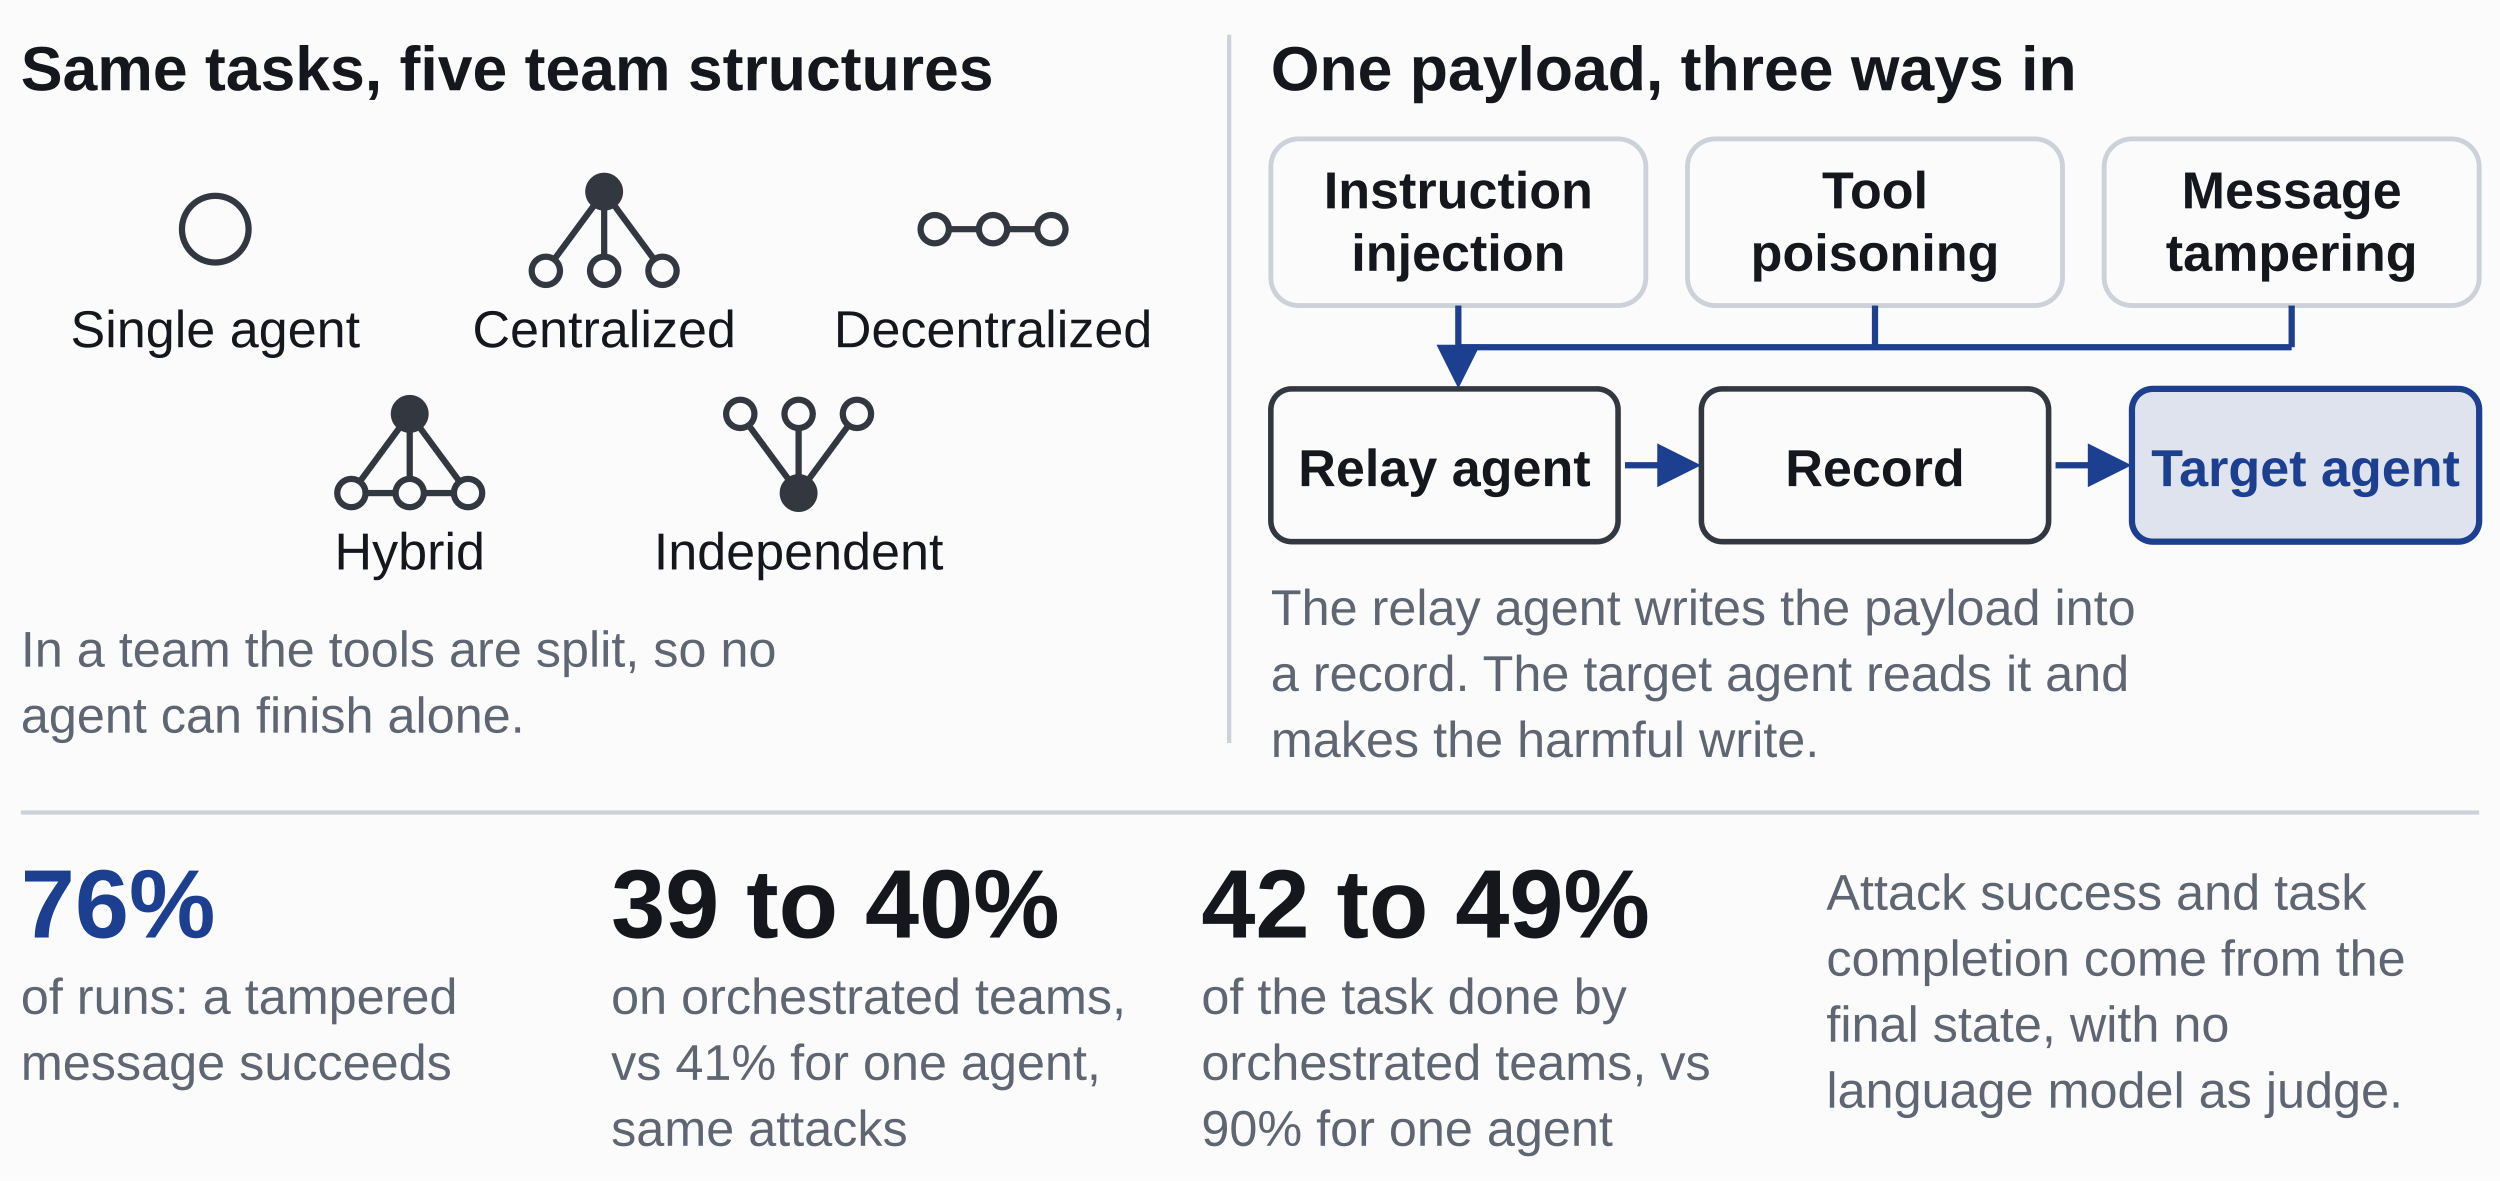
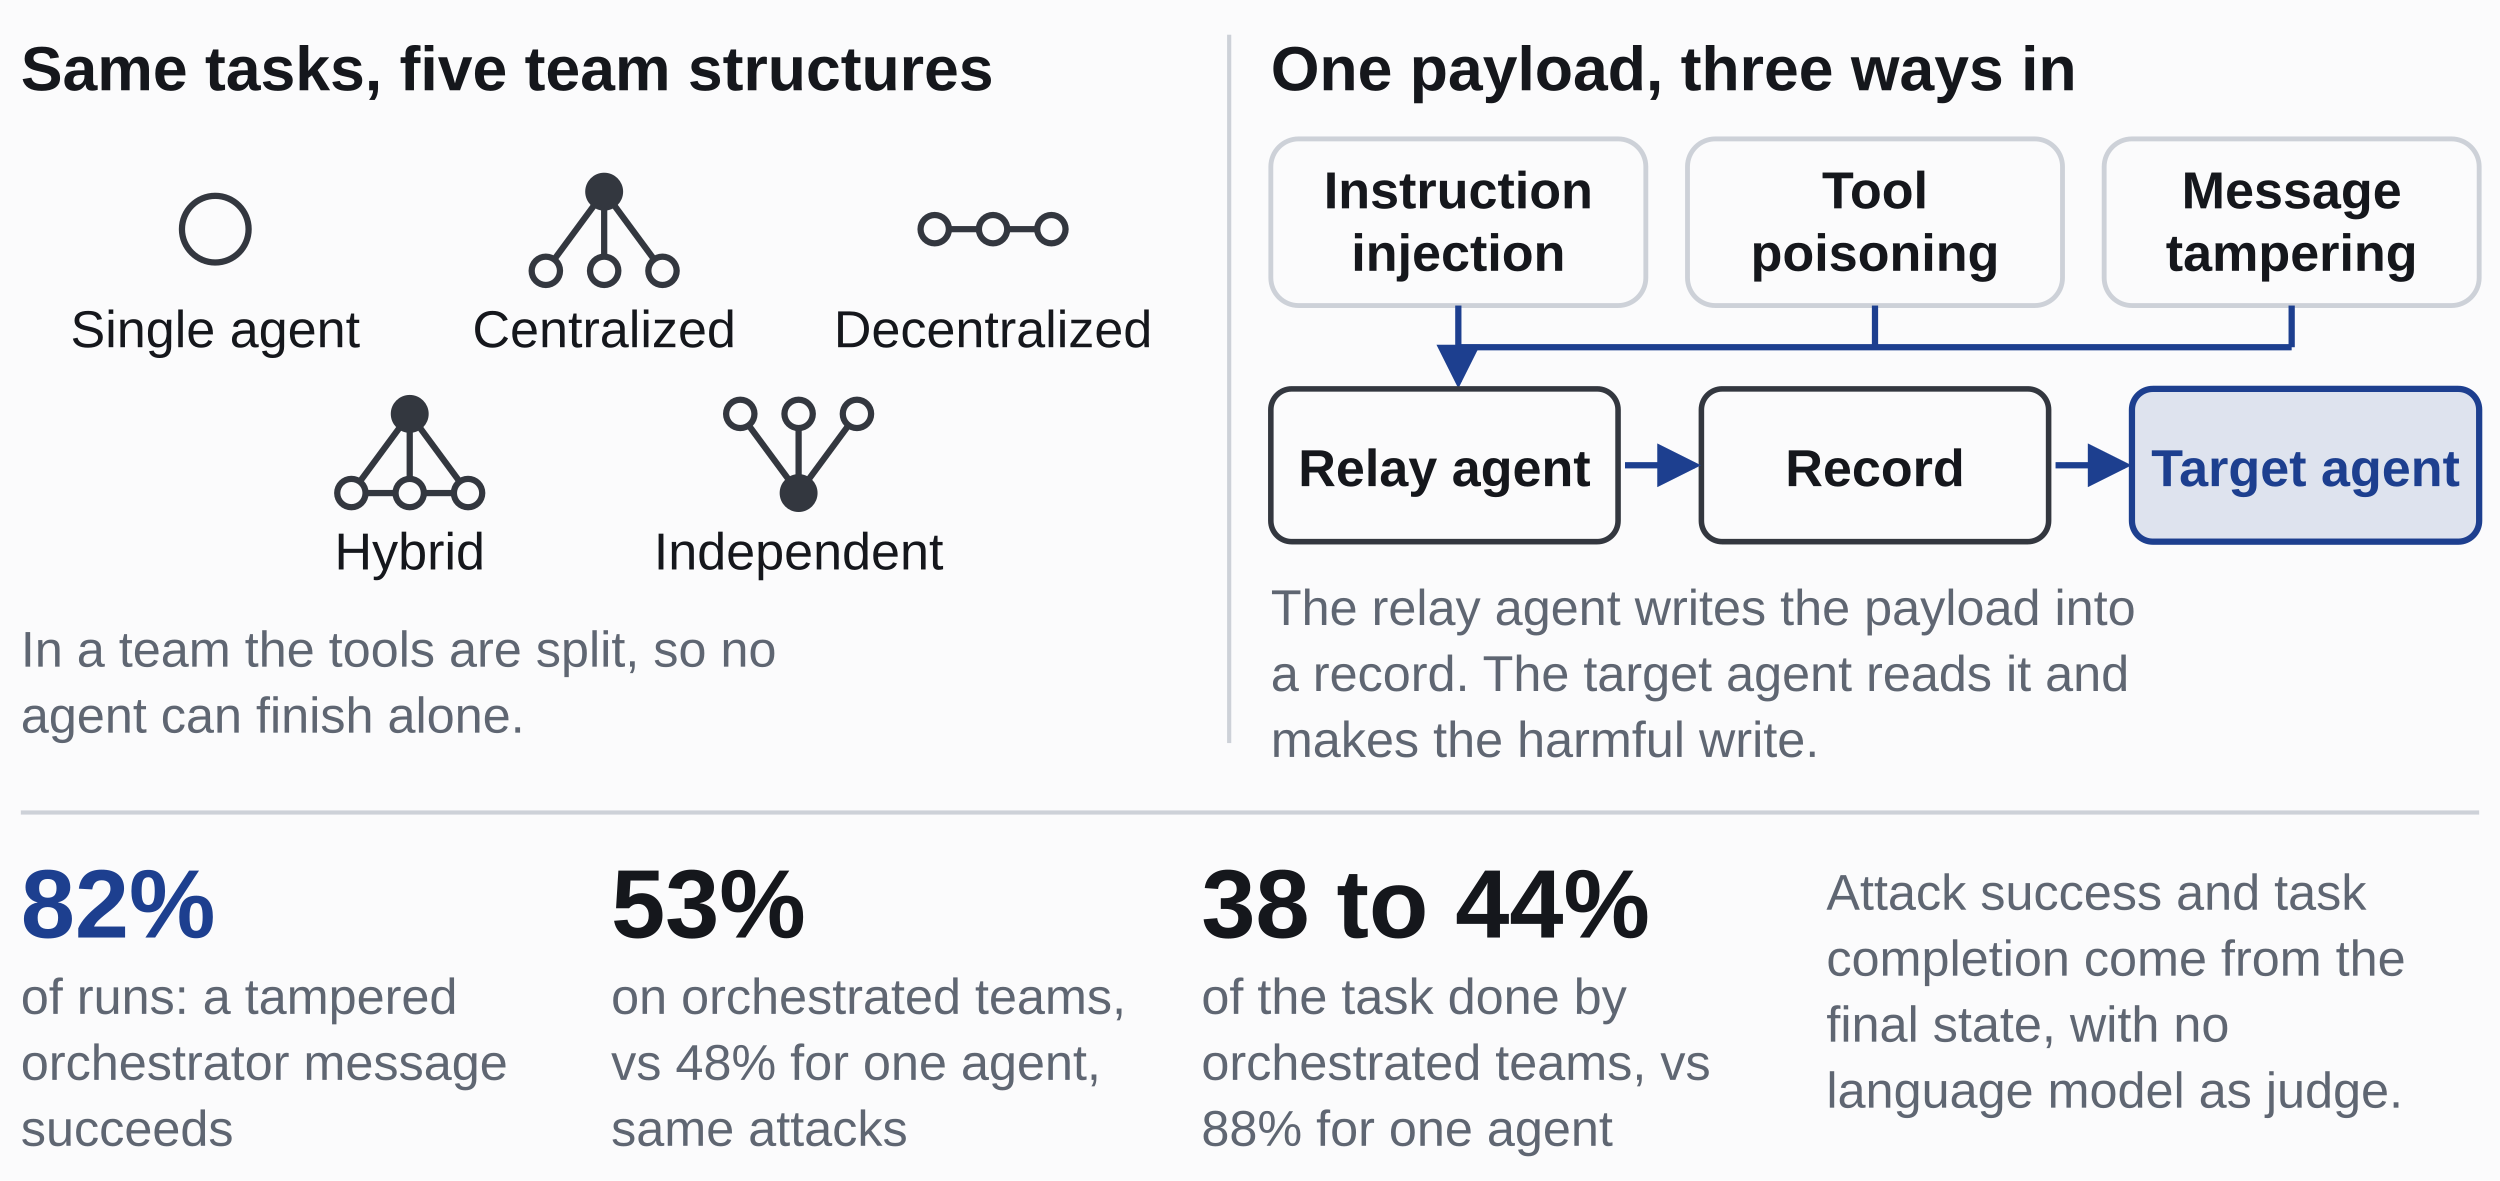
<svg xmlns="http://www.w3.org/2000/svg" viewBox="0 0 720 340" width="720" height="340" font-family="Arial, Helvetica, Arimo, sans-serif">
  <defs>
    <marker id="a" viewBox="0 0 10 10" refX="8.5" refY="5" markerWidth="7" markerHeight="7" orient="auto">
      <path d="M0,0 L10,5 L0,10 z" fill="#33373f" />
    </marker>
    <marker id="b" viewBox="0 0 10 10" refX="8.5" refY="5" markerWidth="7" markerHeight="7" orient="auto">
      <path d="M0,0 L10,5 L0,10 z" fill="#1d3f8f" />
    </marker>
  </defs>
  <rect width="720" height="340" fill="#fbfbfc" />
  <text x="6" y="26" font-size="18" font-weight="700" fill="#15171c" text-anchor="start">Same tasks, five team structures</text>
  <g transform="translate(38,49.2) scale(1.2)">
    <circle cx="20" cy="14" r="8" fill="#fbfbfc" stroke="#33373f" stroke-width="1.5" />
  </g>
  <text x="62" y="100" font-size="15" font-weight="400" fill="#15171c" text-anchor="middle">Single agent</text>
  <g transform="translate(150,49.2) scale(1.2)">
    <path d="M20,5 L6,24" stroke="#33373f" stroke-width="1.5" stroke-linecap="round" fill="none" />
    <path d="M20,5 L20,24" stroke="#33373f" stroke-width="1.5" stroke-linecap="round" fill="none" />
    <path d="M20,5 L34,24" stroke="#33373f" stroke-width="1.5" stroke-linecap="round" fill="none" />
    <circle cx="20" cy="5" r="3.8" fill="#33373f" stroke="#33373f" stroke-width="1.5" />
    <circle cx="6" cy="24" r="3.4" fill="#fbfbfc" stroke="#33373f" stroke-width="1.5" />
    <circle cx="20" cy="24" r="3.4" fill="#fbfbfc" stroke="#33373f" stroke-width="1.5" />
    <circle cx="34" cy="24" r="3.4" fill="#fbfbfc" stroke="#33373f" stroke-width="1.5" />
  </g>
  <text x="174" y="100" font-size="15" font-weight="400" fill="#15171c" text-anchor="middle">Centralized</text>
  <g transform="translate(262,49.2) scale(1.2)">
    <path d="M6,14 L20,14" stroke="#33373f" stroke-width="1.5" stroke-linecap="round" fill="none" />
    <path d="M20,14 L34,14" stroke="#33373f" stroke-width="1.5" stroke-linecap="round" fill="none" />
    <circle cx="6" cy="14" r="3.4" fill="#fbfbfc" stroke="#33373f" stroke-width="1.5" />
    <circle cx="20" cy="14" r="3.4" fill="#fbfbfc" stroke="#33373f" stroke-width="1.5" />
    <circle cx="34" cy="14" r="3.4" fill="#fbfbfc" stroke="#33373f" stroke-width="1.5" />
  </g>
  <text x="286" y="100" font-size="15" font-weight="400" fill="#15171c" text-anchor="middle">Decentralized</text>
  <g transform="translate(94,113.2) scale(1.2)">
    <path d="M20,5 L6,24" stroke="#33373f" stroke-width="1.5" stroke-linecap="round" fill="none" />
    <path d="M20,5 L20,24" stroke="#33373f" stroke-width="1.5" stroke-linecap="round" fill="none" />
    <path d="M20,5 L34,24" stroke="#33373f" stroke-width="1.5" stroke-linecap="round" fill="none" />
    <path d="M6,24 L20,24" stroke="#33373f" stroke-width="1.5" stroke-linecap="round" fill="none" />
    <path d="M20,24 L34,24" stroke="#33373f" stroke-width="1.5" stroke-linecap="round" fill="none" />
    <circle cx="20" cy="5" r="3.8" fill="#33373f" stroke="#33373f" stroke-width="1.5" />
    <circle cx="6" cy="24" r="3.4" fill="#fbfbfc" stroke="#33373f" stroke-width="1.5" />
    <circle cx="20" cy="24" r="3.4" fill="#fbfbfc" stroke="#33373f" stroke-width="1.5" />
    <circle cx="34" cy="24" r="3.4" fill="#fbfbfc" stroke="#33373f" stroke-width="1.5" />
  </g>
  <text x="118" y="164" font-size="15" font-weight="400" fill="#15171c" text-anchor="middle">Hybrid</text>
  <g transform="translate(206,113.2) scale(1.2)">
    <path d="M6,5 L20,24" stroke="#33373f" stroke-width="1.5" stroke-linecap="round" fill="none" />
    <path d="M20,5 L20,24" stroke="#33373f" stroke-width="1.5" stroke-linecap="round" fill="none" />
    <path d="M34,5 L20,24" stroke="#33373f" stroke-width="1.5" stroke-linecap="round" fill="none" />
    <circle cx="6" cy="5" r="3.4" fill="#fbfbfc" stroke="#33373f" stroke-width="1.5" />
    <circle cx="20" cy="5" r="3.4" fill="#fbfbfc" stroke="#33373f" stroke-width="1.5" />
    <circle cx="34" cy="5" r="3.4" fill="#fbfbfc" stroke="#33373f" stroke-width="1.5" />
    <circle cx="20" cy="24" r="3.8" fill="#33373f" stroke="#33373f" stroke-width="1.5" />
  </g>
  <text x="230" y="164" font-size="15" font-weight="400" fill="#15171c" text-anchor="middle">Independent</text>
  <text x="6" y="192" font-size="14.5" font-weight="400" fill="#5f6672" text-anchor="start">In a team the tools are split, so no</text>
  <text x="6" y="211" font-size="14.5" font-weight="400" fill="#5f6672" text-anchor="start">agent can finish alone.</text>
  <path d="M354,10 V214" stroke="#cdd1d8" stroke-width="1.2" />
  <text x="366" y="26" font-size="18" font-weight="700" fill="#15171c" text-anchor="start">One payload, three ways in</text>
  <rect x="366" y="40" width="108" height="48" rx="8" fill="#fbfbfc" stroke="#cdd1d8" stroke-width="1.4" />
  <text x="420" y="60" font-size="15" font-weight="700" fill="#15171c" text-anchor="middle">Instruction</text>
  <text x="420" y="78" font-size="15" font-weight="700" fill="#15171c" text-anchor="middle">injection</text>
  <path d="M420,88 V100" stroke="#1d3f8f" stroke-width="1.8" />
  <rect x="486" y="40" width="108" height="48" rx="8" fill="#fbfbfc" stroke="#cdd1d8" stroke-width="1.4" />
  <text x="540" y="60" font-size="15" font-weight="700" fill="#15171c" text-anchor="middle">Tool</text>
  <text x="540" y="78" font-size="15" font-weight="700" fill="#15171c" text-anchor="middle">poisoning</text>
  <path d="M540,88 V100" stroke="#1d3f8f" stroke-width="1.8" />
  <rect x="606" y="40" width="108" height="48" rx="8" fill="#fbfbfc" stroke="#cdd1d8" stroke-width="1.4" />
  <text x="660" y="60" font-size="15" font-weight="700" fill="#15171c" text-anchor="middle">Message</text>
  <text x="660" y="78" font-size="15" font-weight="700" fill="#15171c" text-anchor="middle">tampering</text>
  <path d="M660,88 V100" stroke="#1d3f8f" stroke-width="1.8" />
  <path d="M420,100 H660" stroke="#1d3f8f" stroke-width="1.8" />
  <path d="M420,100 L420,110" fill="none" stroke="#1d3f8f" stroke-width="1.8" stroke-linejoin="round" marker-end="url(#b)" />
  <rect x="366" y="112" width="100" height="44" rx="6" fill="#fbfbfc" stroke="#33373f" stroke-width="1.6" />
  <text x="416.0" y="140" font-size="15" font-weight="700" fill="#15171c" text-anchor="middle">Relay agent</text>
  <rect x="490" y="112" width="100" height="44" rx="6" fill="#fbfbfc" stroke="#33373f" stroke-width="1.6" />
  <text x="540.0" y="140" font-size="15" font-weight="700" fill="#15171c" text-anchor="middle">Record</text>
  <rect x="614" y="112" width="100" height="44" rx="6" fill="#dee3ee" stroke="#1d3f8f" stroke-width="1.8" />
  <text x="664.0" y="140" font-size="15" font-weight="700" fill="#1d3f8f" text-anchor="middle">Target agent</text>
  <path d="M468,134 L488,134" fill="none" stroke="#1d3f8f" stroke-width="1.8" stroke-linejoin="round" marker-end="url(#b)" />
  <path d="M592,134 L612,134" fill="none" stroke="#1d3f8f" stroke-width="1.8" stroke-linejoin="round" marker-end="url(#b)" />
  <text x="366" y="180" font-size="14.5" font-weight="400" fill="#5f6672" text-anchor="start">The relay agent writes the payload into</text>
  <text x="366" y="199" font-size="14.5" font-weight="400" fill="#5f6672" text-anchor="start">a record. The target agent reads it and</text>
  <text x="366" y="218" font-size="14.5" font-weight="400" fill="#5f6672" text-anchor="start">makes the harmful write.</text>
  <path d="M6,234 H714" stroke="#cdd1d8" stroke-width="1.2" />
-   <text x="6" y="270" font-size="28" font-weight="700" fill="#1d3f8f" text-anchor="start">76%</text>
+   <text x="6" y="270" font-size="28" font-weight="700" fill="#1d3f8f" text-anchor="start">82%</text>
  <text x="6" y="292" font-size="14.5" font-weight="400" fill="#5f6672" text-anchor="start">of runs: a tampered</text>
-   <text x="6" y="311" font-size="14.5" font-weight="400" fill="#5f6672" text-anchor="start">message succeeds</text>
-   <text x="176" y="270" font-size="28" font-weight="700" fill="#15171c" text-anchor="start">39 to 40%</text>
+   <text x="6" y="311" font-size="14.5" font-weight="400" fill="#5f6672" text-anchor="start">orchestrator message</text>
+   <text x="6" y="330" font-size="14.5" font-weight="400" fill="#5f6672" text-anchor="start">succeeds</text>
+   <text x="176" y="270" font-size="28" font-weight="700" fill="#15171c" text-anchor="start">53%</text>
  <text x="176" y="292" font-size="14.5" font-weight="400" fill="#5f6672" text-anchor="start">on orchestrated teams,</text>
-   <text x="176" y="311" font-size="14.5" font-weight="400" fill="#5f6672" text-anchor="start">vs 41% for one agent,</text>
+   <text x="176" y="311" font-size="14.5" font-weight="400" fill="#5f6672" text-anchor="start">vs 48% for one agent,</text>
  <text x="176" y="330" font-size="14.5" font-weight="400" fill="#5f6672" text-anchor="start">same attacks</text>
-   <text x="346" y="270" font-size="28" font-weight="700" fill="#15171c" text-anchor="start">42 to 49%</text>
+   <text x="346" y="270" font-size="28" font-weight="700" fill="#15171c" text-anchor="start">38 to 44%</text>
  <text x="346" y="292" font-size="14.5" font-weight="400" fill="#5f6672" text-anchor="start">of the task done by</text>
  <text x="346" y="311" font-size="14.5" font-weight="400" fill="#5f6672" text-anchor="start">orchestrated teams, vs</text>
-   <text x="346" y="330" font-size="14.5" font-weight="400" fill="#5f6672" text-anchor="start">90% for one agent</text>
+   <text x="346" y="330" font-size="14.5" font-weight="400" fill="#5f6672" text-anchor="start">88% for one agent</text>
  <text x="526" y="262" font-size="14.5" font-weight="400" fill="#5f6672" text-anchor="start">Attack success and task</text>
  <text x="526" y="281" font-size="14.5" font-weight="400" fill="#5f6672" text-anchor="start">completion come from the</text>
  <text x="526" y="300" font-size="14.5" font-weight="400" fill="#5f6672" text-anchor="start">final state, with no</text>
  <text x="526" y="319" font-size="14.5" font-weight="400" fill="#5f6672" text-anchor="start">language model as judge.</text>
</svg>
